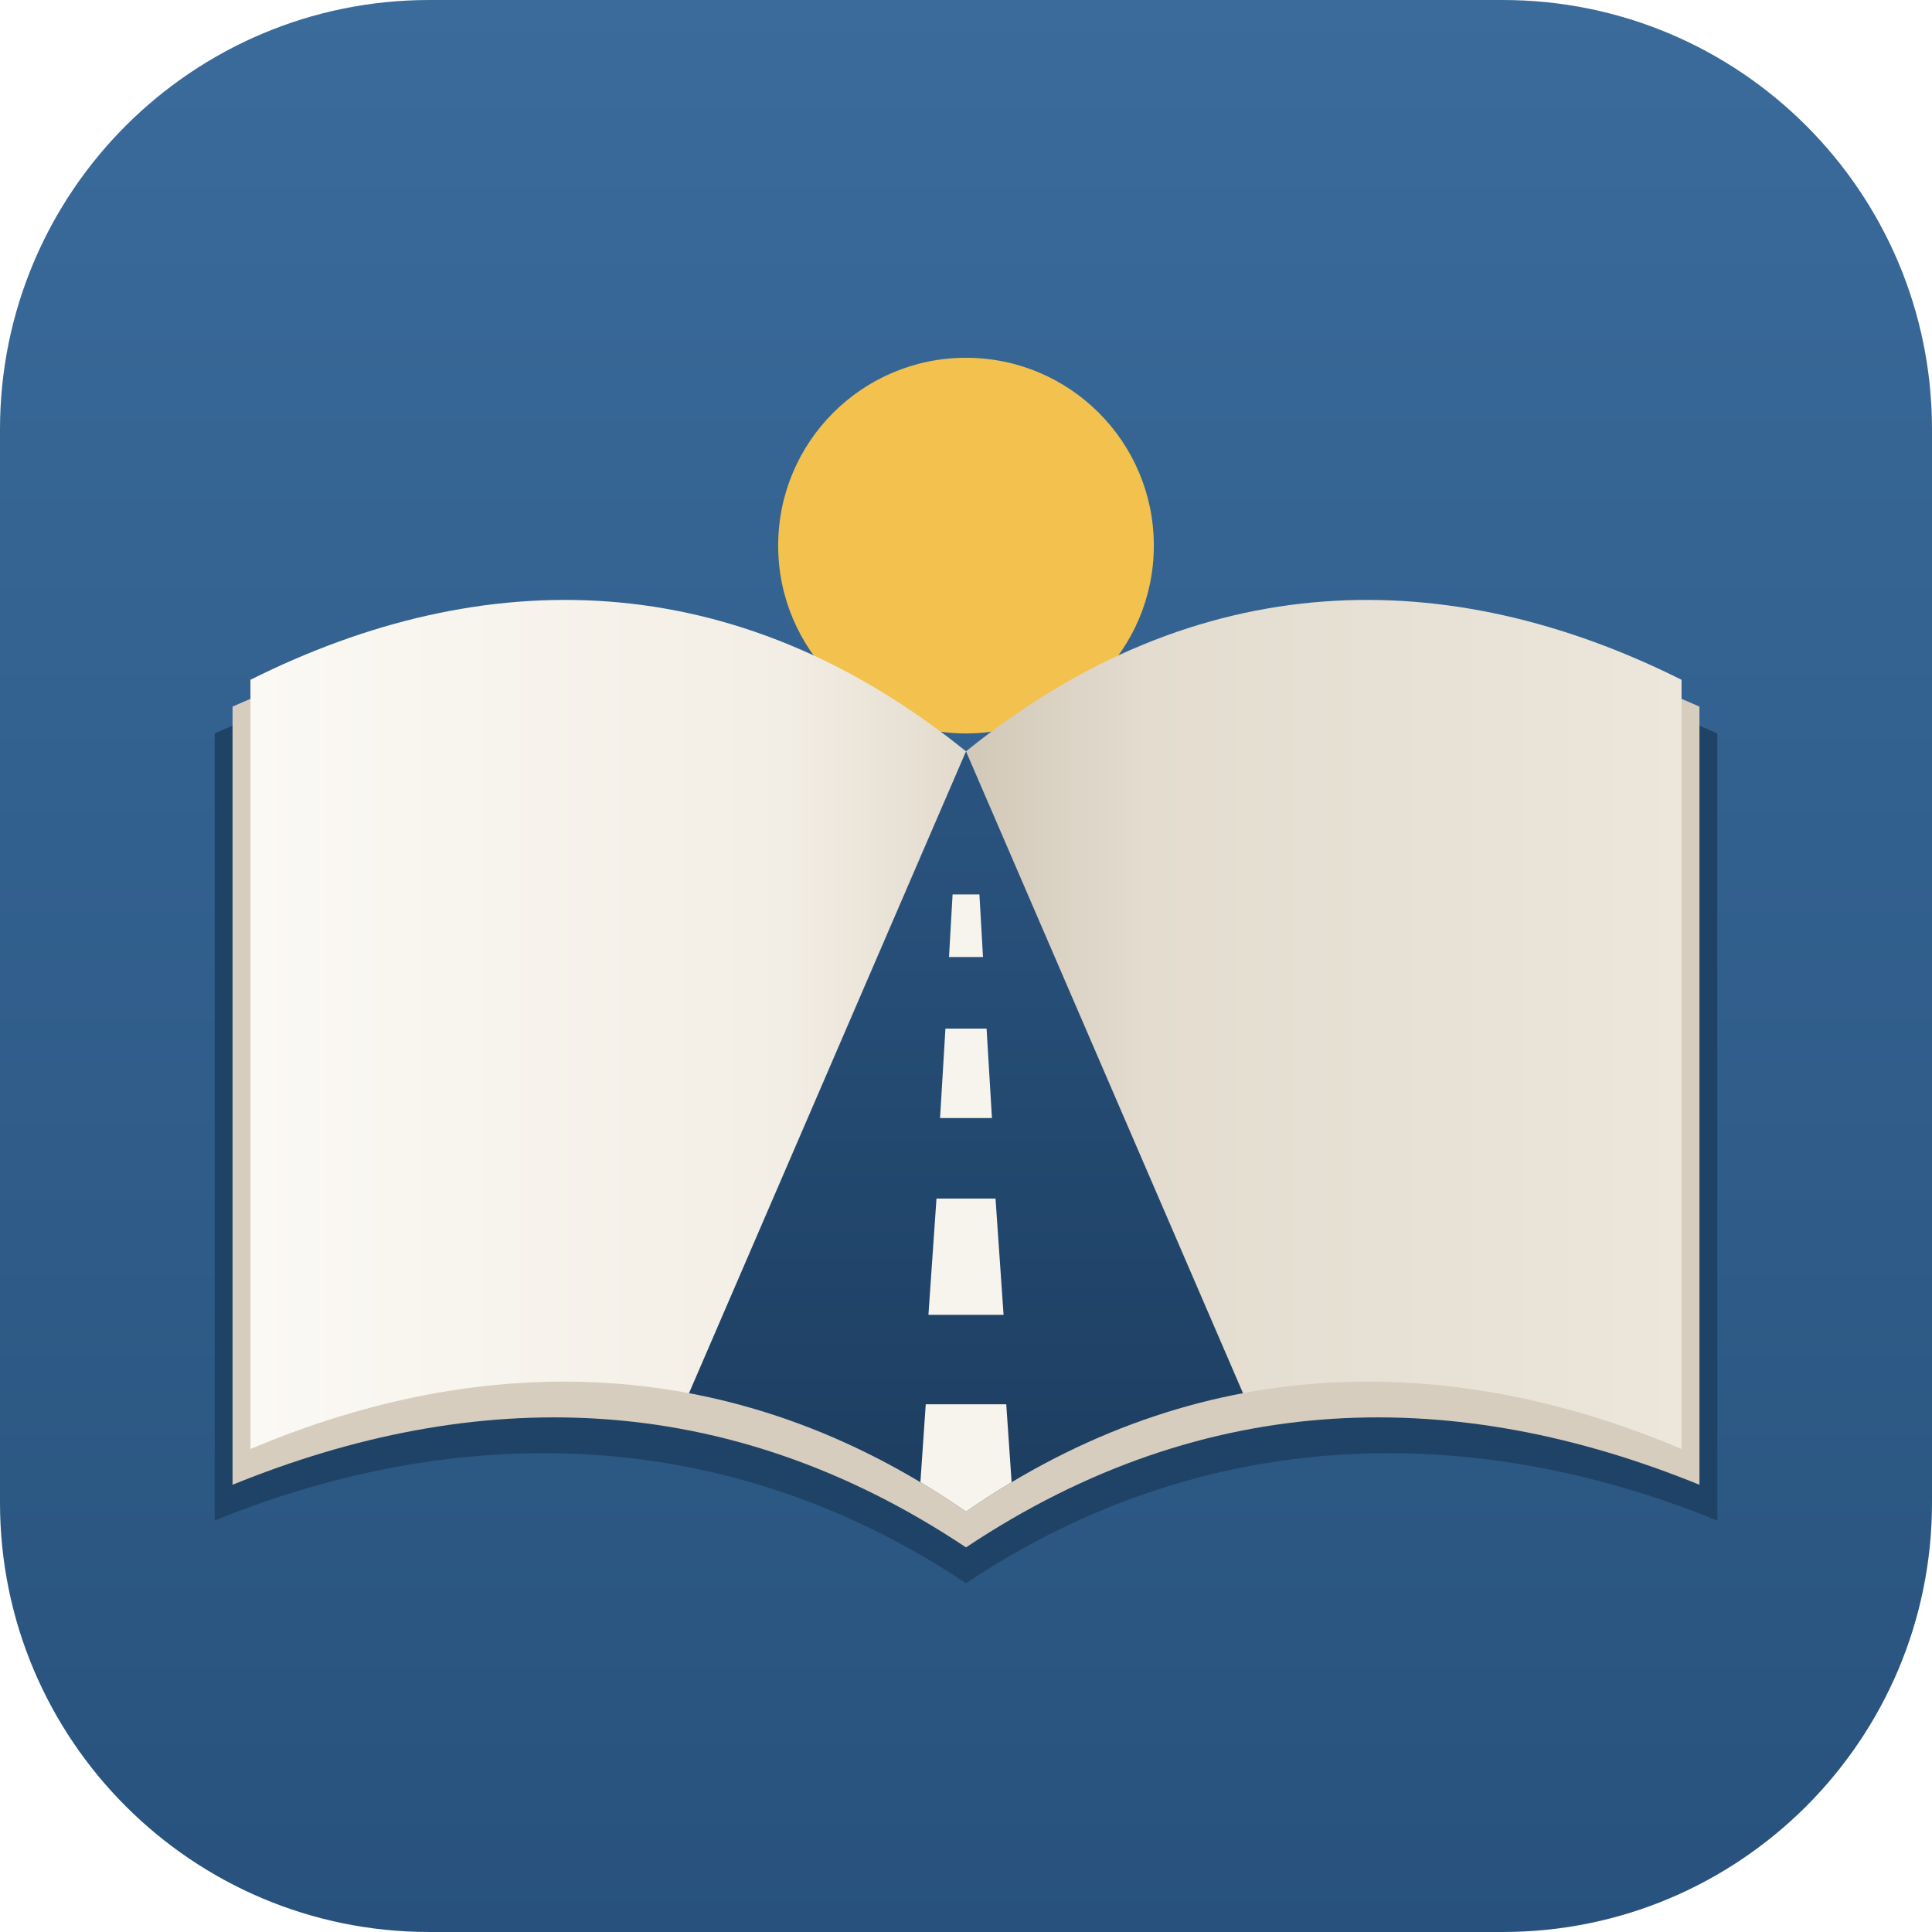
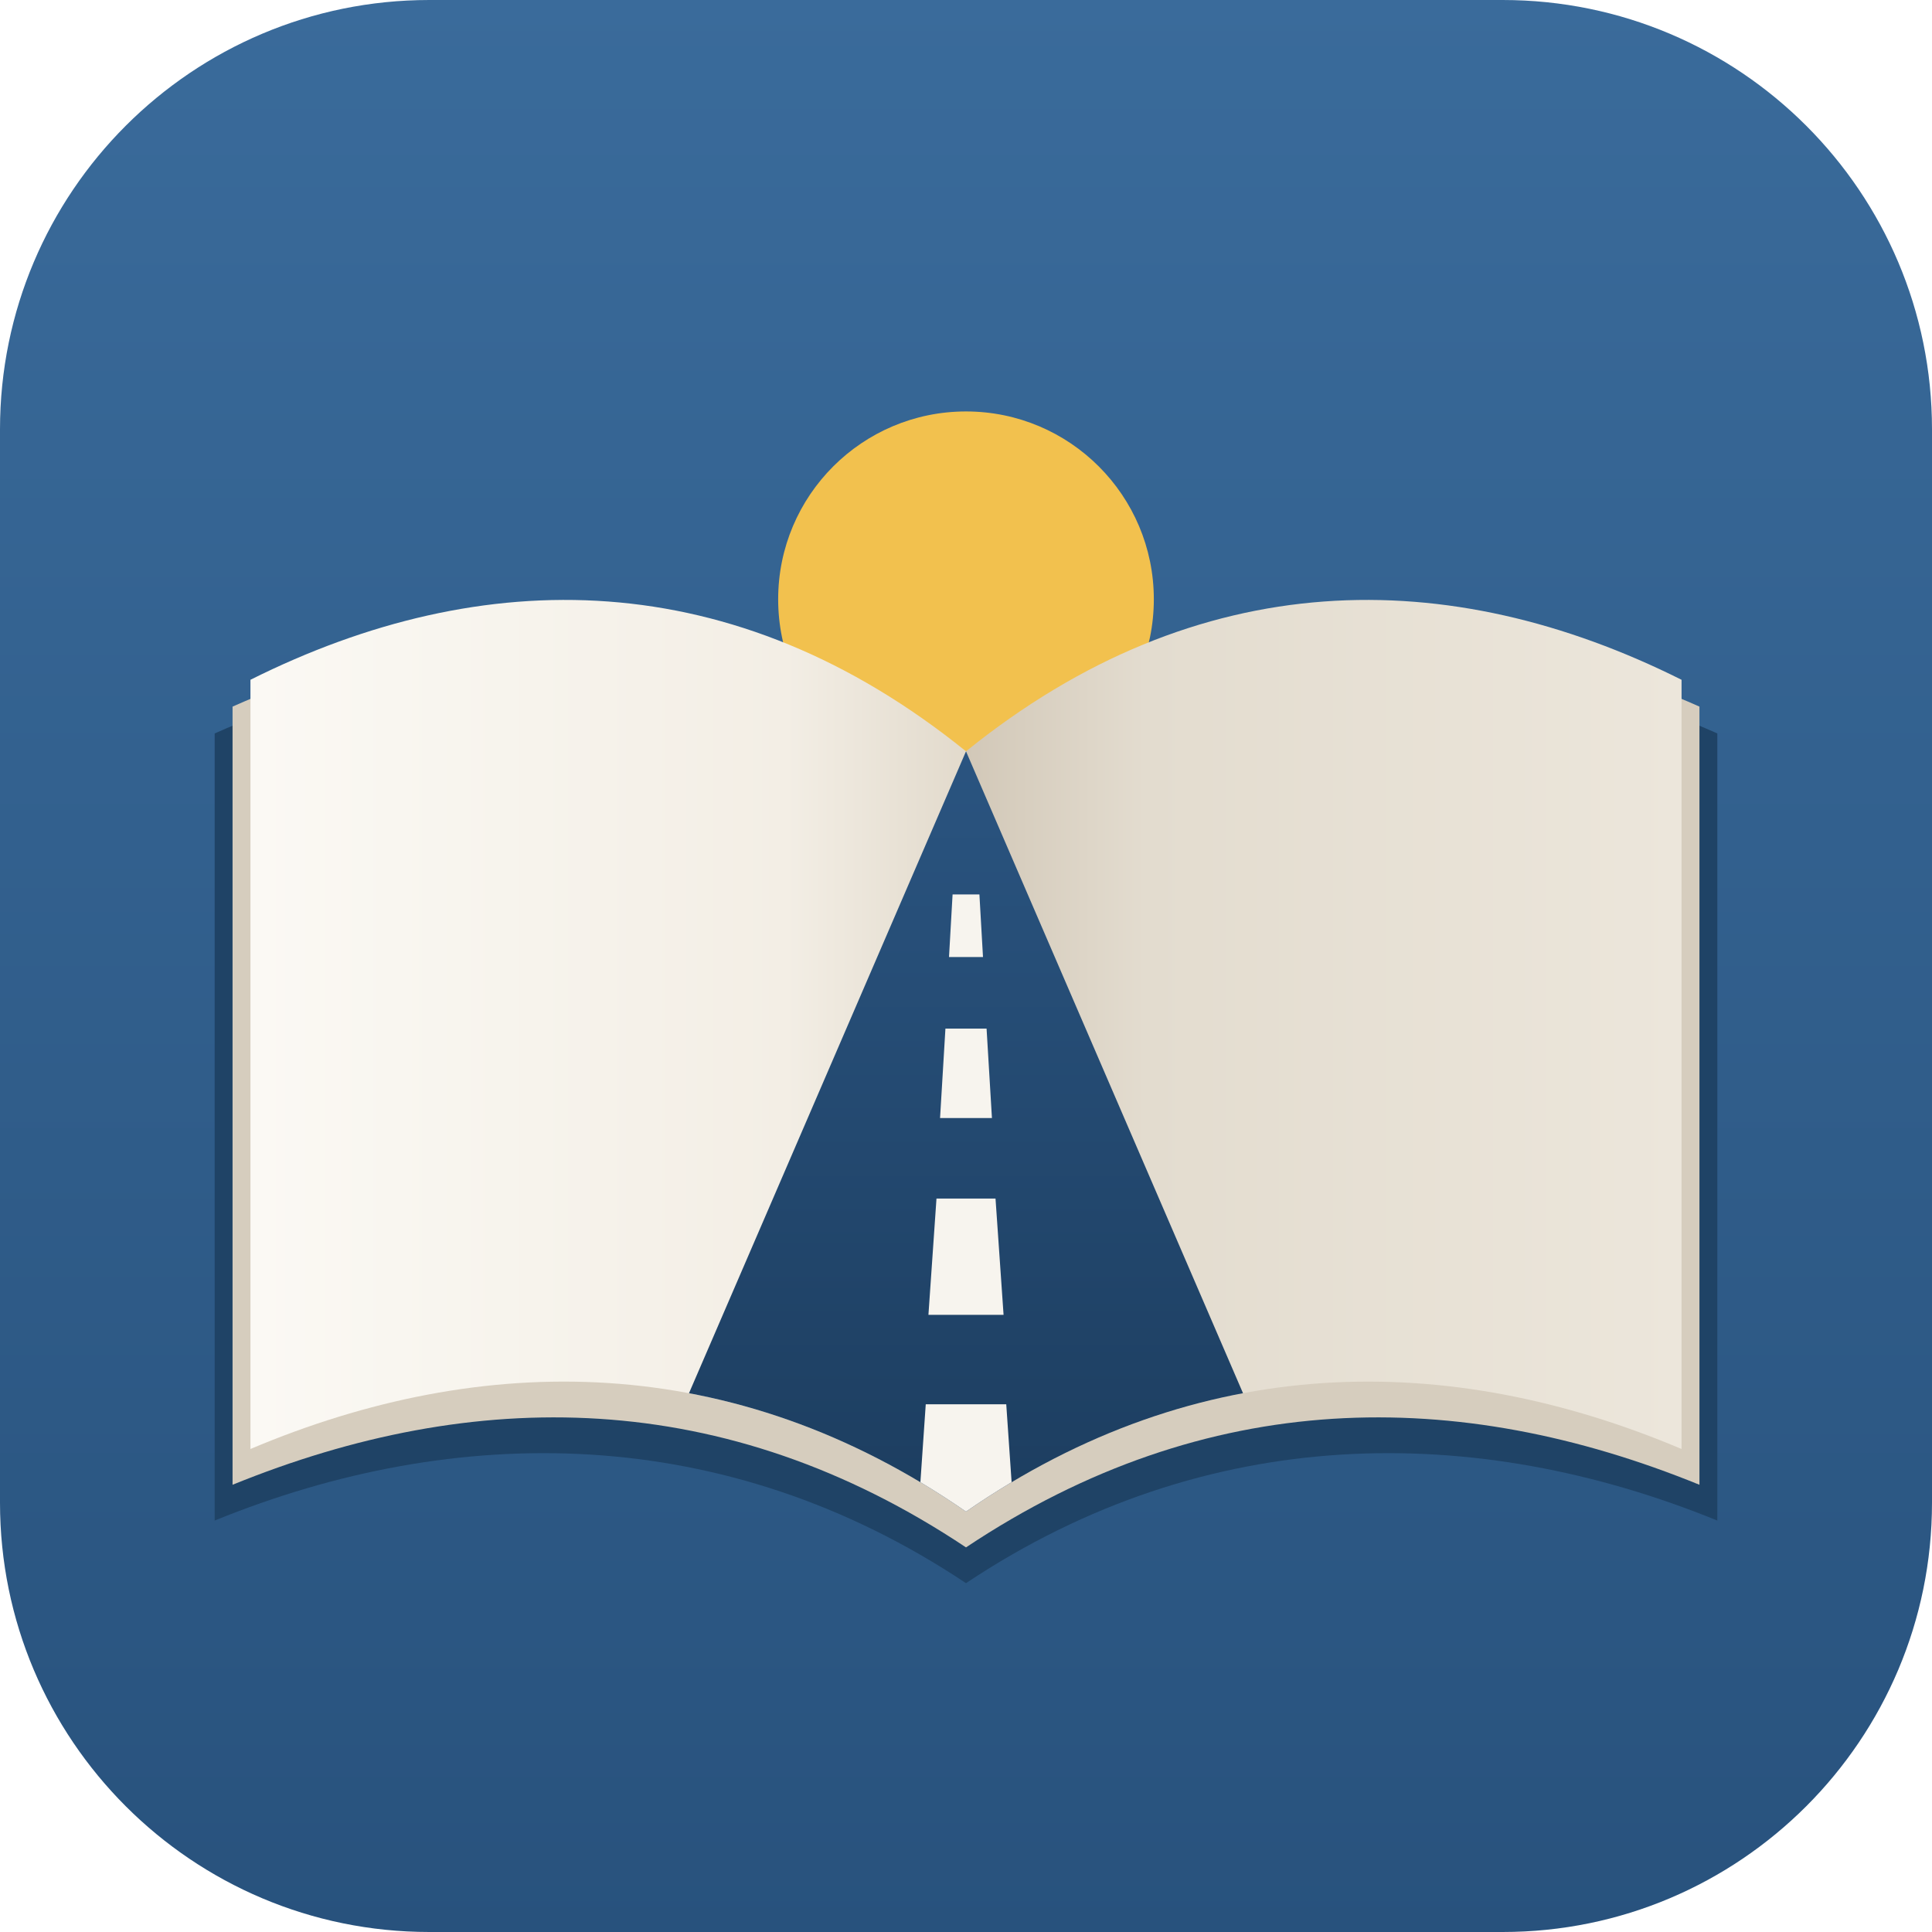
<svg xmlns="http://www.w3.org/2000/svg" viewBox="0 0 108 108">
  <defs>
    <linearGradient id="tile" x1="0" y1="0" x2="0" y2="1">
      <stop offset="0" stop-color="#3A6B9B" />
      <stop offset="1" stop-color="#28527D" />
    </linearGradient>
    <linearGradient id="pageL" x1="0" y1="0" x2="1" y2="0">
      <stop offset="0" stop-color="#FBF9F4" />
      <stop offset=".75" stop-color="#F3EEE5" />
      <stop offset="1" stop-color="#E2DACC" />
    </linearGradient>
    <linearGradient id="pageR" x1="1" y1="0" x2="0" y2="0">
      <stop offset="0" stop-color="#ECE6DB" />
      <stop offset=".75" stop-color="#E3DCCF" />
      <stop offset="1" stop-color="#D2C8B8" />
    </linearGradient>
    <linearGradient id="road" x1="0" y1="0" x2="0" y2="1">
      <stop offset="0" stop-color="#2A5480" />
      <stop offset="1" stop-color="#1B3B5C" />
    </linearGradient>
    <clipPath id="book">
      <path d="M14 40.5C27 34 41 34 54 44.5C67 34 81 34 94 40.5V83.5C81 78 67 78 54 87C41 78 27 78 14 83.5Z" />
    </clipPath>
  </defs>
  <rect width="108" height="108" rx="24" fill="url(#tile)" />
  <g id="glyph" transform="translate(0 -2.5)">
-     <circle cx="54" cy="33" r="10.5" fill="#F2C14E" />
+     <circle cx="54" cy="36" r="10.5" fill="#F2C14E" />
    <path d="M12 43.5C25.5 37.5 40.5 37.5 54 47.5C67.5 37.5 82.5 37.5 96 43.5V87.5C82.5 82 67.5 82 54 91C40.5 82 25.5 82 12 87.5Z" fill="#1F4366" />
    <path d="M13 42C26.5 36 40.5 36 54 46C67.5 36 81.5 36 95 42V85.5C81.5 80 67.5 80 54 89C40.5 80 26.5 80 13 85.5Z" fill="#D6CDBE" />
    <path d="M14 40.5C27 34 41 34 54 44.5V87C41 78 27 78 14 83.5Z" fill="url(#pageL)" />
    <path d="M94 40.5C81 34 67 34 54 44.5V87C67 78 81 78 94 83.5Z" fill="url(#pageR)" />
    <g clip-path="url(#book)">
      <path d="M54 44.5L33.5 92H74.5Z" fill="url(#road)" />
      <path d="M53.25 52.5h1.5l.2 3.5h-1.9zM52.85 60h2.3l.3 5h-2.9zM52.35 69.5h3.3l.45 6.5h-4.2zM51.75 81h4.5l.55 8h-5.6z" fill="#F7F4EE" />
    </g>
  </g>
</svg>
